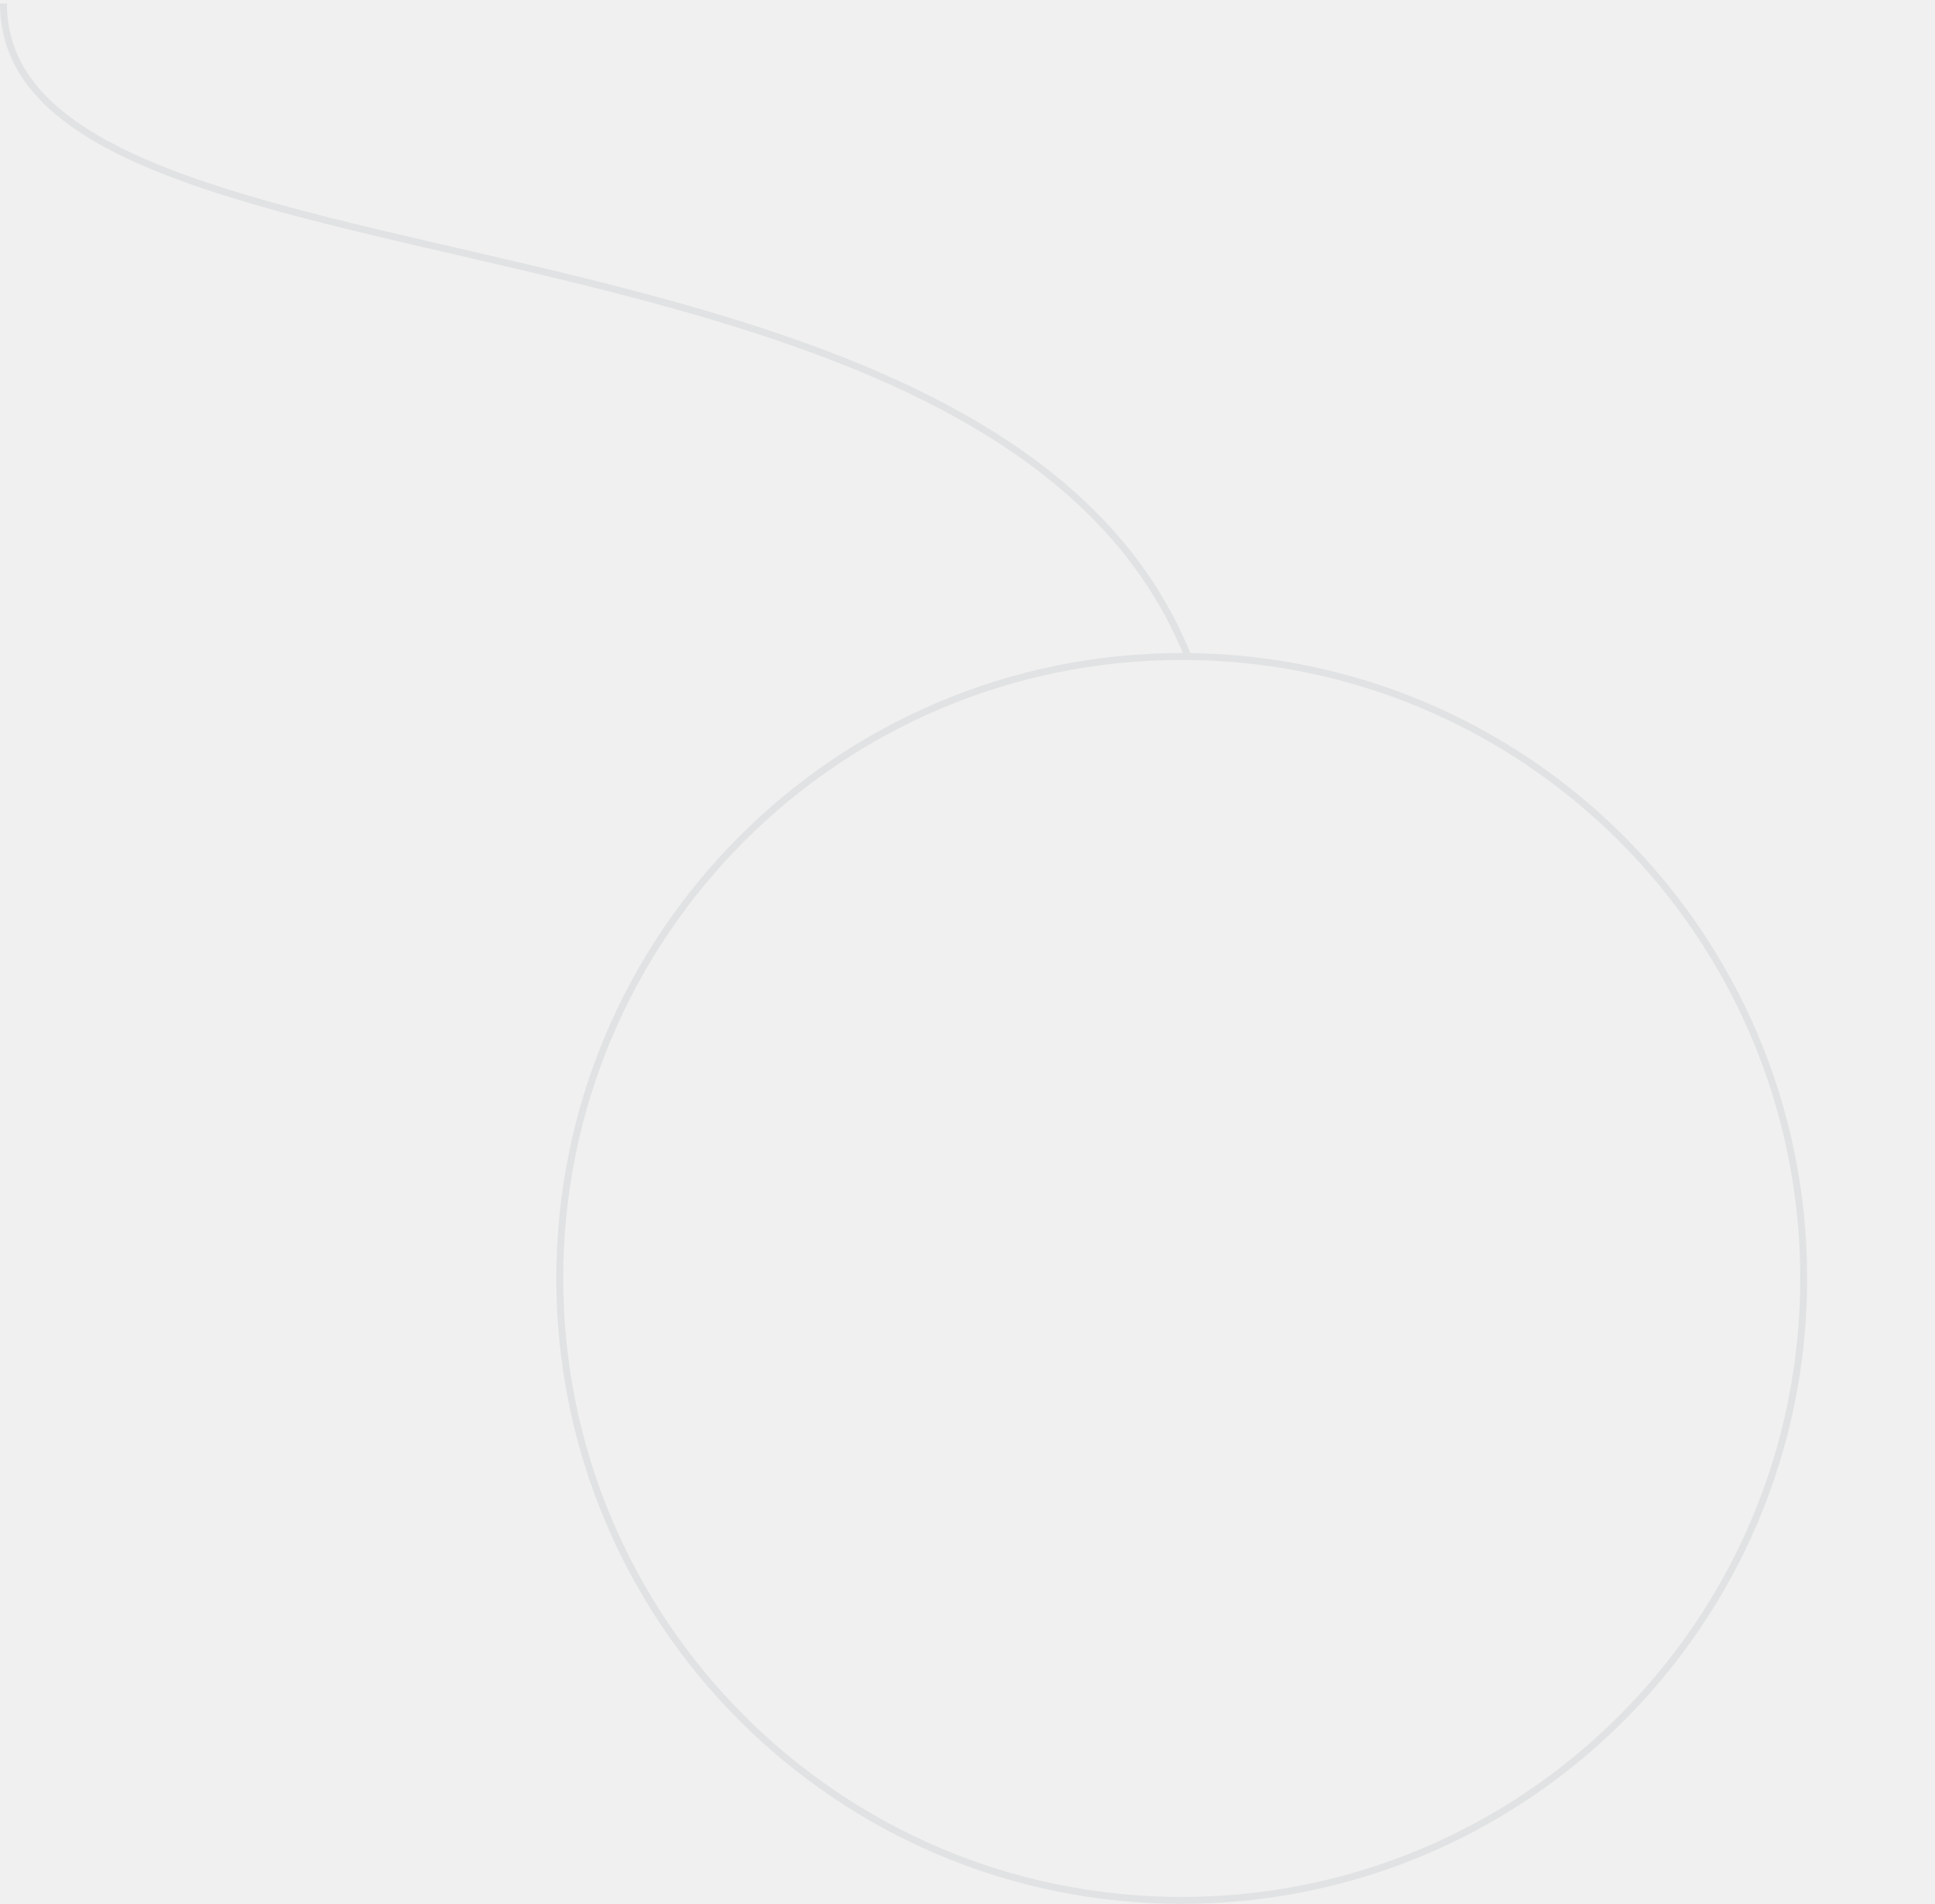
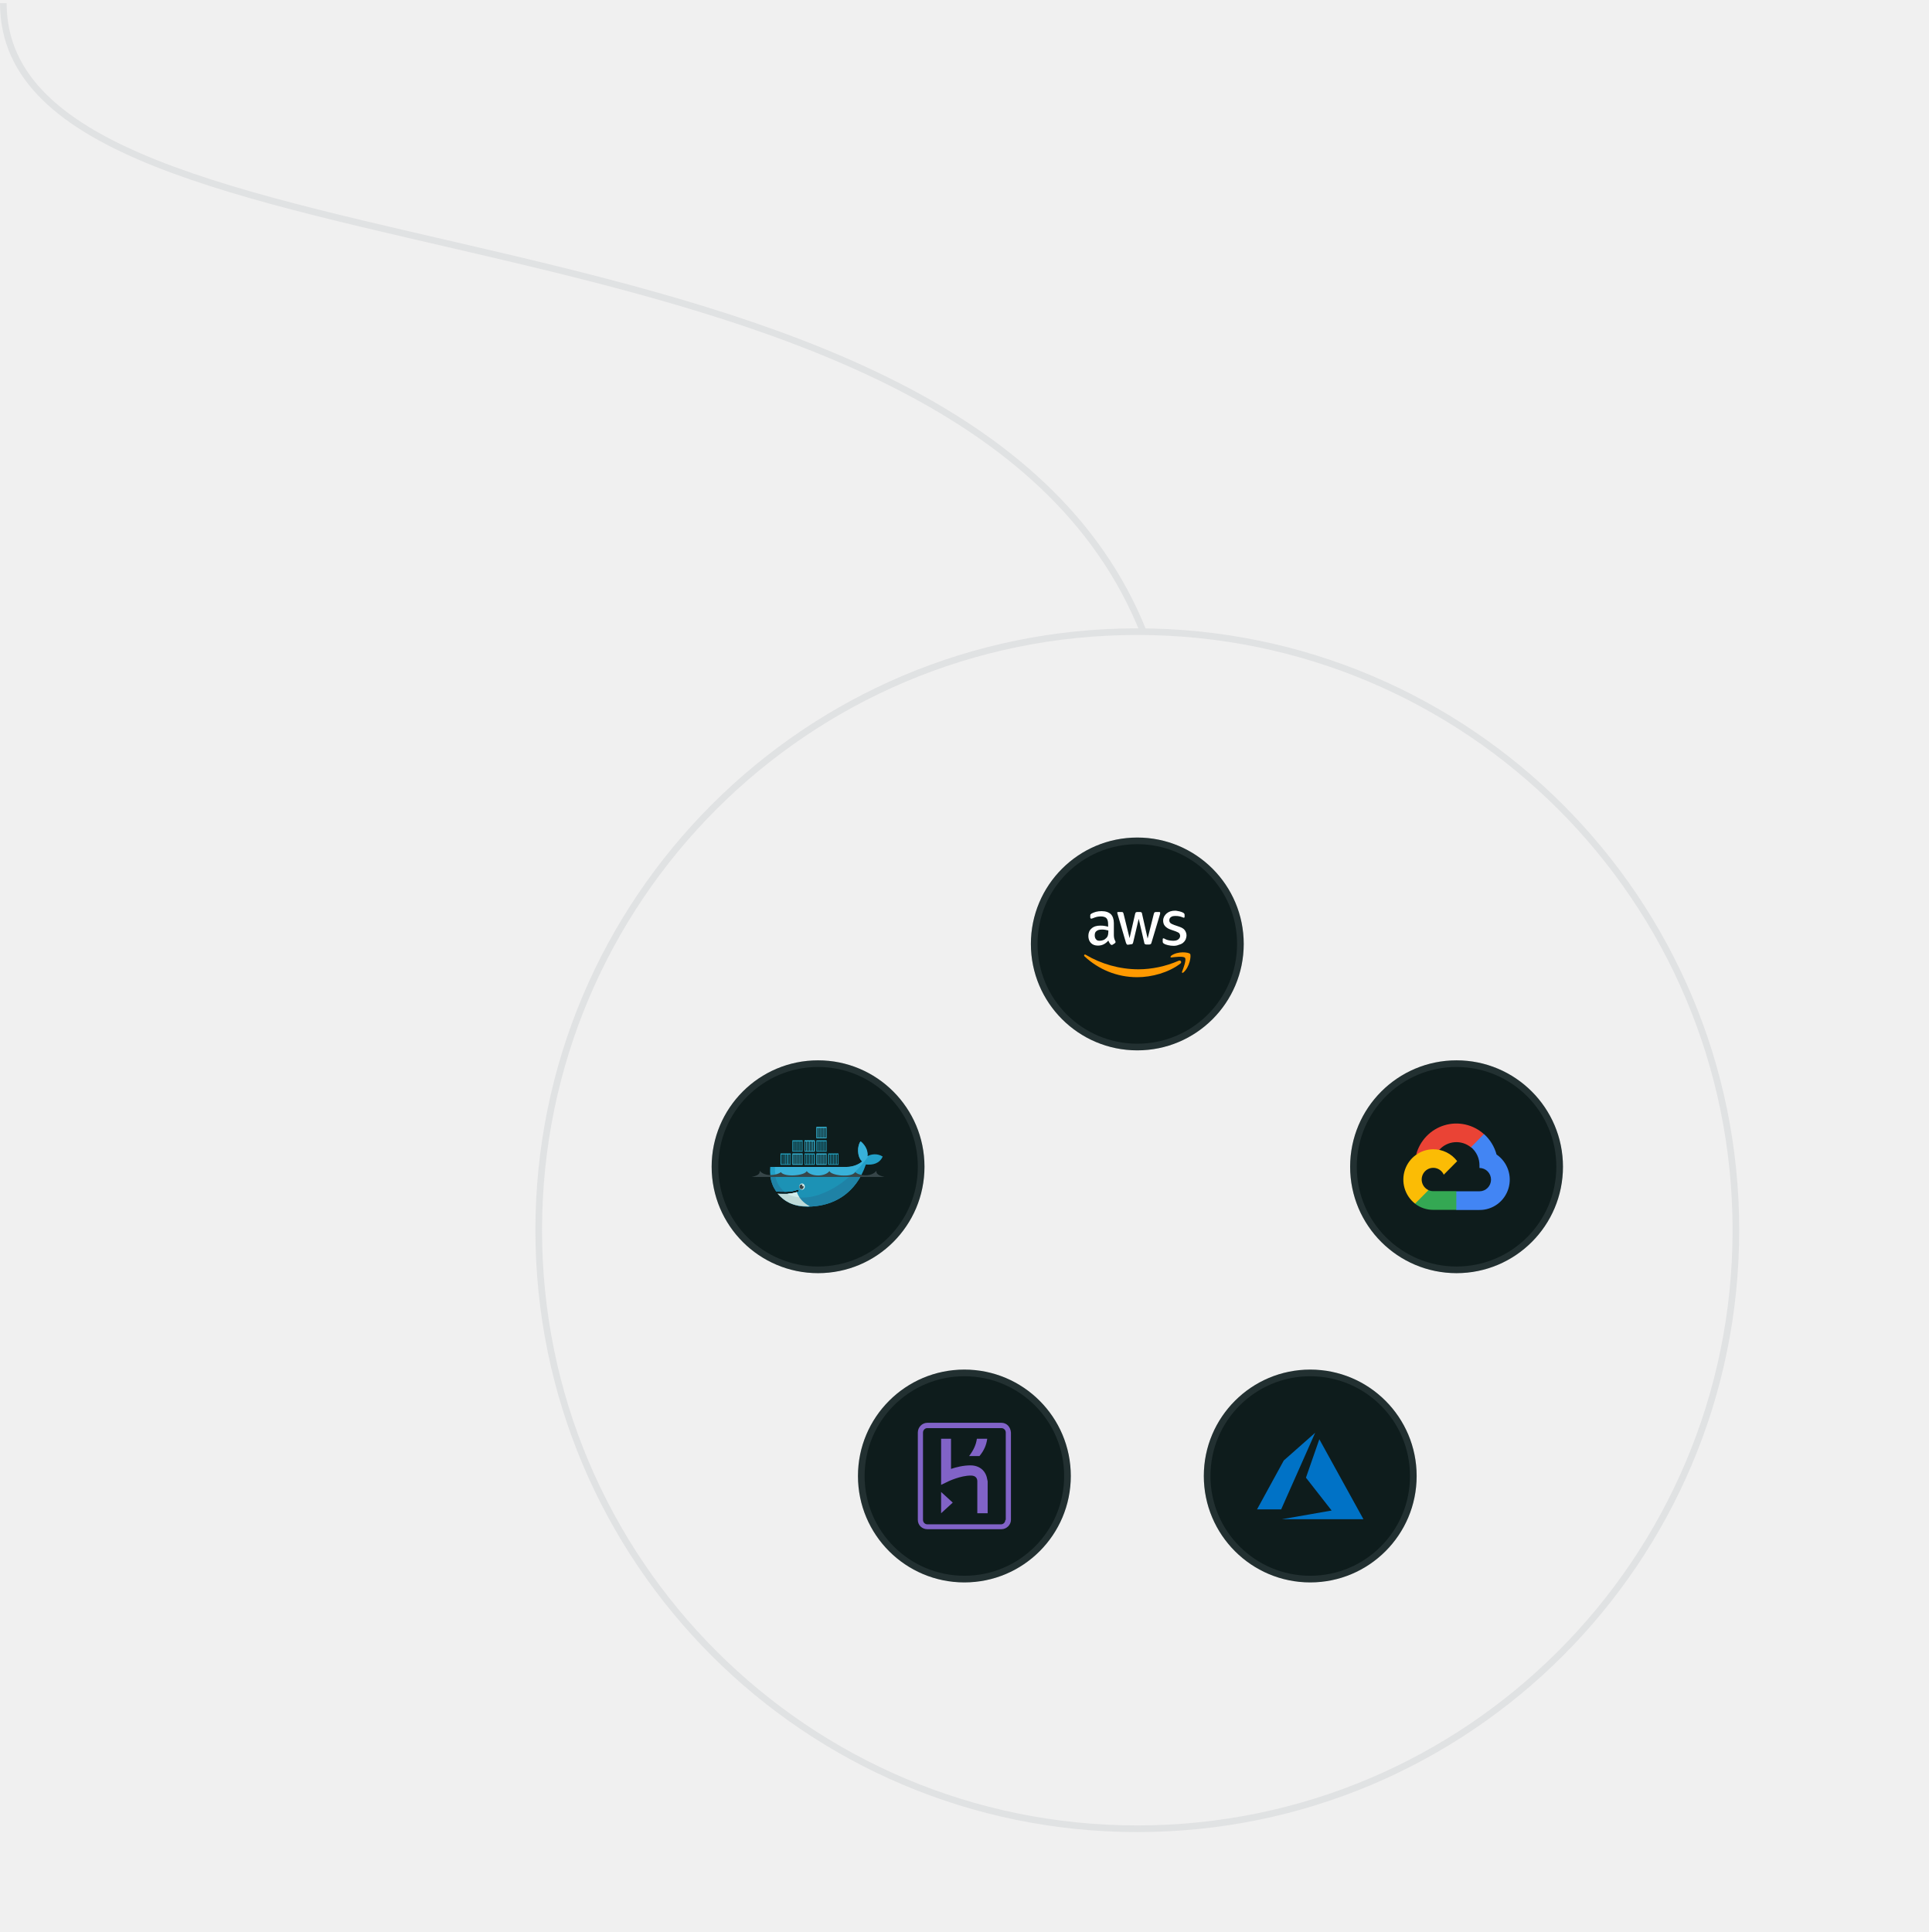
- <svg xmlns="http://www.w3.org/2000/svg" width="560" height="551" viewBox="0 0 560 551" fill="none">
+ <svg xmlns="http://www.w3.org/2000/svg" width="580" height="581" viewBox="0 0 580 581" fill="none">
  <g opacity="0.16">
-     <path d="M1 0.997C1 91.456 289.041 50.989 344 190.49" stroke="#8F969E" stroke-width="2" />
-     <circle cx="342" cy="369.997" r="180" stroke="#8F969E" stroke-width="2" />
+     <path d="M1 0.951C1 91.41 289.041 50.943 344 190.444" stroke="#8F969E" stroke-width="2" />
+     <circle cx="342" cy="369.951" r="180" stroke="#8F969E" stroke-width="2" />
  </g>
+   <circle cx="246" cy="350.87" r="32" fill="#0E1C1C" />
+   <circle cx="246" cy="350.87" r="31" stroke="#8F969E" stroke-opacity="0.16" stroke-width="2" />
+   <path fill-rule="evenodd" clip-rule="evenodd" d="M260.848 347.701C261.129 345.623 259.724 343.961 258.787 343.233C257.756 344.48 257.663 347.909 259.255 349.259C258.412 350.09 256.539 350.922 254.665 350.922H231.621C231.433 353.103 231.808 355.077 232.557 356.844L232.838 357.363C233.026 357.675 233.213 357.986 233.4 358.298C234.337 358.402 235.18 358.402 236.023 358.402C237.616 358.402 238.834 358.194 239.864 357.779C240.052 357.675 240.145 357.779 240.239 357.986C240.333 358.09 240.239 358.298 240.052 358.402C239.958 358.506 239.77 358.506 239.677 358.506C238.927 358.714 238.084 358.922 237.054 359.025C237.148 359.025 236.96 359.025 236.96 359.025H236.866C236.398 359.025 236.023 359.025 235.555 359.025C235.087 359.025 234.525 359.025 233.963 359.025C235.93 361.415 238.927 362.87 242.674 362.87C250.637 362.87 257.382 358.922 260.379 350.194C262.534 350.402 264.501 349.883 265.438 347.805C263.845 346.766 261.878 347.078 260.848 347.701Z" fill="#23A0C8" />
+   <path fill-rule="evenodd" clip-rule="evenodd" d="M260.848 347.701C261.129 345.623 259.724 343.961 258.787 343.233C257.756 344.48 257.663 347.909 259.255 349.259C258.412 350.09 256.539 350.922 254.665 350.922H233.026C232.932 354.246 234.056 356.844 236.023 358.402C237.616 358.402 238.834 358.194 239.864 357.779C240.052 357.675 240.145 357.779 240.239 357.986C240.333 358.09 240.239 358.298 240.052 358.402C239.958 358.506 239.77 358.506 239.677 358.506C238.927 358.714 237.991 358.922 236.96 359.025C239.677 360.584 243.611 360.584 248.108 358.61C253.166 356.428 257.85 352.376 261.129 347.701C260.941 347.701 260.848 347.701 260.848 347.701Z" fill="#38B1D9" />
+   <path fill-rule="evenodd" clip-rule="evenodd" d="M231.621 353.623C231.714 354.766 232.089 355.909 232.557 356.844L232.838 357.363C233.026 357.675 233.213 357.987 233.401 358.298C234.337 358.402 235.18 358.402 236.023 358.402C237.616 358.402 238.834 358.194 239.864 357.779C240.052 357.675 240.145 357.779 240.239 357.987C240.333 358.091 240.239 358.298 240.052 358.402C239.958 358.506 239.771 358.506 239.677 358.506C238.927 358.714 237.991 358.922 236.96 359.026H236.867C236.492 359.026 236.023 359.026 235.555 359.026C235.087 359.026 234.525 359.026 233.963 359.026C235.93 361.415 238.927 362.87 242.675 362.87C249.513 362.87 255.415 359.961 258.881 353.623H231.621Z" fill="#1F82A6" />
+   <path fill-rule="evenodd" clip-rule="evenodd" d="M233.119 353.623C233.494 355.701 234.525 357.259 235.93 358.402C237.522 358.402 238.74 358.194 239.77 357.779C239.958 357.675 240.051 357.779 240.145 357.987C240.239 358.091 240.145 358.298 239.958 358.402C239.864 358.506 239.677 358.506 239.583 358.506C238.834 358.714 237.897 358.922 236.866 359.026C239.583 360.584 243.518 360.584 248.014 358.61C250.731 357.467 253.354 355.701 255.695 353.623H233.119Z" fill="#1C92B5" />
+   <path fill-rule="evenodd" clip-rule="evenodd" d="M234.712 346.869H237.803V350.297H234.712V346.869ZM234.993 347.181H235.274V350.09H234.993V347.181ZM235.368 347.181H235.649V350.09H235.368V347.181ZM235.836 347.181H236.117V350.09H235.836V347.181ZM236.304 347.181H236.585V350.09H236.304V347.181ZM236.867 347.181H237.148V350.09H236.867V347.181ZM237.335 347.181H237.616V350.09H237.335V347.181ZM238.272 342.921H241.363V346.349H238.272V342.921ZM238.553 343.233H238.834V346.142H238.553V343.233ZM239.021 343.233H239.302V346.142H239.021V343.233ZM239.489 343.233H239.77V346.142H239.489V343.233ZM239.958 343.233H240.239V346.142H239.958V343.233ZM240.426 343.233H240.707V346.142H240.426V343.233ZM240.895 343.233H241.176V346.142H240.895V343.233Z" fill="#23A3C2" />
+   <path fill-rule="evenodd" clip-rule="evenodd" d="M238.272 346.869H241.363V350.298H238.272V346.869ZM238.553 347.181H238.834V350.09H238.553V347.181ZM239.021 347.181H239.302V350.09H239.021V347.181ZM239.489 347.181H239.77V350.09H239.489V347.181ZM239.958 347.181H240.239V350.09H239.958V347.181ZM240.426 347.181H240.707V350.09H240.426V347.181ZM240.895 347.181H241.176V350.09H240.895V347.181Z" fill="#35BCDF" />
+   <path fill-rule="evenodd" clip-rule="evenodd" d="M241.925 346.869H245.016V350.298H241.925V346.869ZM242.112 347.181H242.393V350.09H242.112V347.181ZM242.581 347.181H242.862V350.09H242.581V347.181ZM243.049 347.181H243.33V350.09H243.049V347.181ZM243.518 347.181H243.799V350.09H243.518V347.181ZM243.986 347.181H244.267V350.09H243.986V347.181ZM244.454 347.181H244.735V350.09H244.454V347.181Z" fill="#23A3C2" />
+   <path fill-rule="evenodd" clip-rule="evenodd" d="M241.925 342.921H245.016V346.349H241.925V342.921ZM242.112 343.233H242.393V346.142H242.112V343.233ZM242.581 343.233H242.862V346.142H242.581V343.233ZM243.049 343.233H243.33V346.142H243.049V343.233ZM243.518 343.233H243.799V346.142H243.518V343.233ZM243.986 343.233H244.267V346.142H243.986V343.233ZM244.454 343.233H244.735V346.142H244.454V343.233ZM245.485 346.869H248.576V350.297H245.485V346.869ZM245.766 347.181H246.047V350.09H245.766V347.181ZM246.234 347.181H246.515V350.09H246.234V347.181ZM246.703 347.181H246.984V350.09H246.703V347.181ZM247.171 347.181H247.452V350.09H247.171V347.181ZM247.639 347.181H247.92V350.09H247.639V347.181ZM248.108 347.181H248.389V350.09H248.108V347.181Z" fill="#35BCDF" />
+   <path fill-rule="evenodd" clip-rule="evenodd" d="M245.485 342.921H248.576V346.349H245.485V342.921ZM245.766 343.233H246.047V346.142H245.766V343.233ZM246.234 343.233H246.515V346.142H246.234V343.233ZM246.703 343.233H246.984V346.142H246.703V343.233ZM247.171 343.233H247.452V346.142H247.171V343.233ZM247.639 343.233H247.92V346.142H247.639V343.233ZM248.108 343.233H248.389V346.142H248.108V343.233Z" fill="#23A3C2" />
+   <path fill-rule="evenodd" clip-rule="evenodd" d="M245.485 338.87H248.576V342.298H245.485V338.87ZM245.766 339.181H246.047V342.09H245.766V339.181ZM246.234 339.181H246.515V342.09H246.234V339.181ZM246.703 339.181H246.984V342.09H246.703V339.181ZM247.171 339.181H247.452V342.09H247.171V339.181ZM247.639 339.181H247.92V342.09H247.639V339.181ZM248.108 339.181H248.389V342.09H248.108V339.181Z" fill="#35BCDF" />
+   <path fill-rule="evenodd" clip-rule="evenodd" d="M249.045 346.869H252.136V350.298H249.045V346.869ZM249.326 347.181H249.607V350.09H249.326V347.181ZM249.794 347.181H250.075V350.09H249.794V347.181ZM250.262 347.181H250.543V350.09H250.262V347.181ZM250.731 347.181H251.012V350.09H250.731V347.181ZM251.199 347.181H251.48V350.09H251.199V347.181ZM251.667 347.181H251.949V350.09H251.667V347.181Z" fill="#23A3C2" />
+   <path fill-rule="evenodd" clip-rule="evenodd" d="M241.176 355.908C241.644 355.908 242.019 356.324 242.019 356.843C242.019 357.363 241.644 357.778 241.176 357.778C240.707 357.778 240.333 357.363 240.333 356.843C240.333 356.324 240.707 355.908 241.176 355.908Z" fill="#D3EDEC" />
+   <path fill-rule="evenodd" clip-rule="evenodd" d="M241.176 356.22C241.269 356.22 241.363 356.22 241.363 356.22C241.269 356.324 241.176 356.428 241.269 356.636C241.363 356.74 241.363 356.74 241.457 356.74C241.55 356.74 241.644 356.636 241.644 356.636C241.738 356.948 241.644 357.363 241.269 357.571C240.988 357.675 240.614 357.571 240.426 357.155C240.333 356.844 240.426 356.428 240.801 356.22C241.082 356.22 241.082 356.22 241.176 356.22ZM226 353.935H266C265.157 353.727 263.283 353.311 263.564 352.064C261.972 354.142 258.131 353.519 257.194 352.48C256.07 354.246 249.888 353.519 249.419 352.168C248.108 353.935 243.892 353.935 242.581 352.168C242.112 353.519 235.93 354.142 234.806 352.48C233.869 353.415 230.028 354.038 228.436 352.064C228.717 353.415 226.843 353.727 226 353.935Z" fill="#374649" />
+   <path fill-rule="evenodd" clip-rule="evenodd" d="M243.518 362.765C241.363 361.622 240.239 360.168 239.583 358.505C238.834 358.713 237.803 358.921 236.773 359.025C236.398 359.025 235.93 359.025 235.461 359.025C234.899 359.025 234.337 359.025 233.775 358.921C235.742 361.103 238.084 362.765 242.581 362.765C242.862 362.869 243.143 362.765 243.518 362.765Z" fill="#BEDAD8" />
+   <path fill-rule="evenodd" clip-rule="evenodd" d="M240.333 360.064C240.051 359.648 239.77 359.025 239.583 358.505C238.834 358.817 237.803 358.921 236.773 359.025C237.429 359.44 238.553 359.856 240.333 360.064Z" fill="#D3EDEC" />
+   <circle cx="290" cy="443.87" r="32" fill="#0E1C1C" />
+   <circle cx="290" cy="443.87" r="31" stroke="#8F969E" stroke-opacity="0.16" stroke-width="2" />
+   <path d="M301.148 427.87H278.852C277.296 427.87 276 429.203 276 430.803V457.07C276 458.67 277.296 459.87 278.852 459.87H301.148C302.704 459.87 304 458.536 304 457.07V430.803C303.87 429.07 302.704 427.87 301.148 427.87ZM302.315 457.07C302.315 457.736 301.796 458.403 301.019 458.403H278.852C278.204 458.403 277.556 457.87 277.556 457.07V430.803C277.556 430.136 278.074 429.47 278.852 429.47H301.148C301.796 429.47 302.444 430.003 302.444 430.803V457.07H302.315ZM283 455.07L286.5 451.87L283 448.67V455.07ZM295.574 442.136C294.926 441.47 293.759 440.67 291.815 440.67C289.741 440.67 287.537 441.203 285.981 441.736V432.67H283V446.536L285.204 445.47C285.204 445.47 288.833 443.736 291.944 443.736C293.5 443.736 293.889 444.67 293.889 445.47V455.07H297V445.47C296.87 445.203 296.87 443.47 295.574 442.136ZM291.426 437.87H294.537C295.963 436.136 296.611 434.536 296.87 432.67H293.759C293.5 434.536 292.722 436.136 291.426 437.87Z" fill="#8163C7" />
+   <circle cx="342" cy="283.87" r="32" fill="#0E1C1C" />
+   <circle cx="342" cy="283.87" r="31" stroke="#8F969E" stroke-opacity="0.16" stroke-width="2" />
+   <path d="M334.947 281.262C334.947 281.658 335.011 281.988 335.074 282.252C335.138 282.516 335.266 282.781 335.394 283.045C335.458 283.111 335.458 283.243 335.458 283.309C335.458 283.441 335.394 283.507 335.266 283.639L334.563 284.101C334.436 284.167 334.372 284.167 334.308 284.167C334.18 284.167 334.116 284.101 333.988 284.035C333.861 283.903 333.733 283.705 333.605 283.507C333.477 283.309 333.413 283.111 333.286 282.847C332.455 283.837 331.433 284.365 330.155 284.365C329.261 284.365 328.558 284.101 328.047 283.573C327.536 283.045 327.281 282.318 327.281 281.46C327.281 280.536 327.6 279.744 328.239 279.216C328.878 278.622 329.772 278.358 330.858 278.358C331.241 278.358 331.625 278.358 332.008 278.424C332.391 278.49 332.839 278.556 333.222 278.688V277.896C333.222 277.038 333.03 276.444 332.711 276.114C332.391 275.784 331.816 275.586 330.986 275.586C330.603 275.586 330.219 275.652 329.836 275.718C329.453 275.85 329.069 275.916 328.686 276.114C328.494 276.18 328.367 276.246 328.303 276.246C328.239 276.246 328.175 276.246 328.111 276.246C327.983 276.246 327.856 276.114 327.856 275.916V275.388C327.856 275.19 327.856 275.058 327.919 274.992C327.983 274.926 328.047 274.86 328.239 274.728C328.622 274.53 329.069 274.332 329.58 274.2C330.092 274.068 330.666 274.002 331.241 274.002C332.519 274.002 333.413 274.332 334.052 274.926C334.627 275.52 334.947 276.444 334.947 277.632V281.262ZM330.666 282.913C331.05 282.913 331.369 282.847 331.752 282.715C332.136 282.582 332.455 282.318 332.775 281.988C332.966 281.79 333.094 281.526 333.158 281.262C333.222 280.998 333.286 280.668 333.286 280.272V279.81C332.966 279.744 332.647 279.678 332.327 279.612C332.008 279.546 331.625 279.546 331.305 279.546C330.603 279.546 330.092 279.678 329.708 280.008C329.325 280.272 329.197 280.734 329.197 281.262C329.197 281.79 329.325 282.186 329.58 282.45C329.772 282.781 330.155 282.913 330.666 282.913ZM339.227 284.101C339.035 284.101 338.907 284.101 338.844 283.969C338.78 283.903 338.652 283.771 338.588 283.507L336.097 274.992C336.033 274.794 335.969 274.596 335.969 274.53C335.969 274.332 336.033 274.266 336.224 274.266H337.246C337.438 274.266 337.566 274.266 337.694 274.398C337.758 274.464 337.821 274.596 337.885 274.86L339.674 282.12L341.335 274.86C341.399 274.662 341.463 274.464 341.527 274.398C341.591 274.332 341.782 274.266 341.974 274.266H342.804C342.996 274.266 343.124 274.266 343.252 274.398C343.315 274.464 343.443 274.596 343.443 274.86L345.104 282.252L346.957 274.86C347.021 274.662 347.085 274.464 347.148 274.398C347.212 274.332 347.404 274.266 347.596 274.266H348.618C348.809 274.266 348.873 274.332 348.873 274.53C348.873 274.596 348.873 274.662 348.873 274.728C348.873 274.794 348.809 274.86 348.809 274.992L346.254 283.507C346.19 283.705 346.126 283.903 345.999 283.903C345.935 283.969 345.743 284.035 345.615 284.035H344.721C344.529 284.035 344.401 283.969 344.274 283.903C344.21 283.837 344.082 283.705 344.082 283.441L342.421 276.312L340.76 283.375C340.696 283.573 340.632 283.771 340.568 283.837C340.505 283.903 340.313 283.969 340.121 283.969L339.227 284.101ZM352.898 284.431C352.323 284.431 351.812 284.365 351.237 284.233C350.726 284.101 350.279 283.969 350.023 283.771C349.832 283.639 349.704 283.573 349.704 283.441C349.64 283.375 349.64 283.243 349.64 283.111V282.516C349.64 282.252 349.704 282.186 349.895 282.186C349.959 282.186 350.023 282.186 350.087 282.252C350.151 282.252 350.279 282.318 350.343 282.384C350.726 282.582 351.109 282.715 351.493 282.781C351.94 282.847 352.323 282.913 352.77 282.913C353.473 282.913 353.984 282.781 354.303 282.516C354.623 282.252 354.878 281.922 354.878 281.46C354.878 281.13 354.751 280.866 354.623 280.668C354.431 280.47 354.048 280.272 353.537 280.074L352.004 279.546C351.237 279.282 350.662 278.886 350.279 278.424C349.895 277.962 349.768 277.368 349.768 276.84C349.768 276.378 349.895 275.982 350.087 275.586C350.279 275.256 350.534 274.926 350.854 274.662C351.173 274.398 351.556 274.2 351.94 274.068C352.387 273.936 352.834 273.87 353.281 273.87C353.537 273.87 353.792 273.87 353.984 273.936C354.24 274.002 354.431 274.002 354.687 274.068C354.878 274.134 355.134 274.2 355.326 274.266C355.517 274.332 355.645 274.398 355.773 274.464C355.9 274.53 356.028 274.662 356.092 274.728C356.156 274.794 356.22 274.926 356.22 275.124V275.652C356.22 275.85 356.156 275.982 355.964 275.982C355.9 275.982 355.773 275.916 355.581 275.85C354.942 275.586 354.303 275.454 353.537 275.454C352.898 275.454 352.451 275.52 352.131 275.784C351.812 275.982 351.62 276.312 351.62 276.774C351.62 277.104 351.748 277.368 351.94 277.566C352.131 277.764 352.579 277.962 353.09 278.16L354.623 278.688C355.389 278.952 355.964 279.282 356.284 279.744C356.603 280.206 356.795 280.734 356.795 281.262C356.795 281.724 356.667 282.186 356.539 282.516C356.348 282.913 356.092 283.243 355.773 283.507C355.453 283.771 355.07 283.969 354.559 284.101C353.92 284.365 353.473 284.431 352.898 284.431Z" fill="white" />
+   <path d="M354.942 289.777C351.429 292.484 346.318 293.87 341.974 293.87C335.841 293.87 330.283 291.493 326.131 287.599C325.811 287.269 326.131 286.873 326.514 287.137C331.05 289.843 336.608 291.493 342.357 291.493C346.254 291.493 350.534 290.635 354.431 288.919C355.006 288.655 355.517 289.315 354.942 289.777Z" fill="#FF9900" />
+   <path d="M356.348 288.061C355.9 287.467 353.409 287.797 352.259 287.929C351.94 287.995 351.876 287.665 352.195 287.401C354.176 285.949 357.498 286.345 357.881 286.873C358.264 287.401 357.753 290.767 355.9 292.417C355.581 292.682 355.326 292.55 355.453 292.219C355.9 291.097 356.795 288.655 356.348 288.061Z" fill="#FF9900" />
+   <circle cx="394" cy="443.87" r="32" fill="#0E1C1C" />
+   <circle cx="394" cy="443.87" r="31" stroke="#8F969E" stroke-opacity="0.16" stroke-width="2" />
+   <path d="M395.484 430.87L386.05 439.2L378 453.913H385.258L395.484 430.87ZM396.738 432.819L392.712 444.374L400.432 454.249L385.456 456.87H410L396.738 432.819Z" fill="#0072C6" />
+   <circle cx="438" cy="350.87" r="32" fill="#0E1C1C" />
+   <circle cx="438" cy="350.87" r="31" stroke="#8F969E" stroke-opacity="0.16" stroke-width="2" />
+   <path d="M442.305 345.029H443.281L446.063 342.221L446.2 341.029C444.606 339.609 442.68 338.622 440.604 338.163C438.528 337.703 436.371 337.785 434.335 338.402C432.299 339.018 430.452 340.148 428.969 341.685C427.487 343.223 426.416 345.116 425.86 347.187C426.17 347.059 426.513 347.038 426.836 347.128L432.399 346.202C432.399 346.202 432.682 345.729 432.828 345.758C434.02 344.437 435.668 343.625 437.433 343.489C439.199 343.354 440.949 343.905 442.325 345.029H442.305Z" fill="#EA4335" />
+   <path d="M450.026 347.187C449.386 344.81 448.074 342.673 446.249 341.039L442.344 344.98C443.158 345.651 443.81 346.5 444.251 347.463C444.693 348.426 444.912 349.477 444.892 350.537V351.237C445.348 351.237 445.8 351.328 446.222 351.504C446.643 351.68 447.026 351.939 447.349 352.264C447.671 352.59 447.927 352.977 448.102 353.403C448.277 353.828 448.366 354.284 448.366 354.745C448.366 355.206 448.277 355.662 448.102 356.087C447.927 356.513 447.671 356.9 447.349 357.225C447.026 357.551 446.643 357.809 446.222 357.986C445.8 358.162 445.348 358.253 444.892 358.253H437.943L437.25 358.962V363.17L437.943 363.869H444.892C446.832 363.885 448.726 363.269 450.293 362.113C451.86 360.958 453.017 359.323 453.593 357.452C454.169 355.581 454.133 353.573 453.49 351.724C452.848 349.876 451.633 348.285 450.026 347.187Z" fill="#4285F4" />
+   <path d="M430.984 363.83H437.933V358.213H430.984C430.489 358.213 429.999 358.106 429.549 357.898L428.573 358.203L425.772 361.012L425.528 361.997C427.099 363.195 429.015 363.838 430.984 363.83Z" fill="#34A853" />
+   <path d="M430.984 345.611C429.101 345.622 427.269 346.227 425.743 347.341C424.217 348.455 423.074 350.022 422.473 351.823C421.872 353.625 421.843 355.571 422.391 357.39C422.939 359.208 424.035 360.809 425.528 361.968L429.559 357.898C429.047 357.665 428.598 357.309 428.252 356.862C427.906 356.415 427.672 355.89 427.571 355.331C427.47 354.773 427.505 354.198 427.673 353.657C427.84 353.115 428.135 352.622 428.533 352.221C428.93 351.82 429.418 351.522 429.955 351.353C430.491 351.184 431.06 351.149 431.613 351.251C432.166 351.353 432.686 351.588 433.129 351.938C433.572 352.287 433.924 352.74 434.156 353.257L438.187 349.188C437.341 348.071 436.25 347.167 435.001 346.547C433.751 345.926 432.376 345.606 430.984 345.611Z" fill="#FBBC05" />
</svg>
